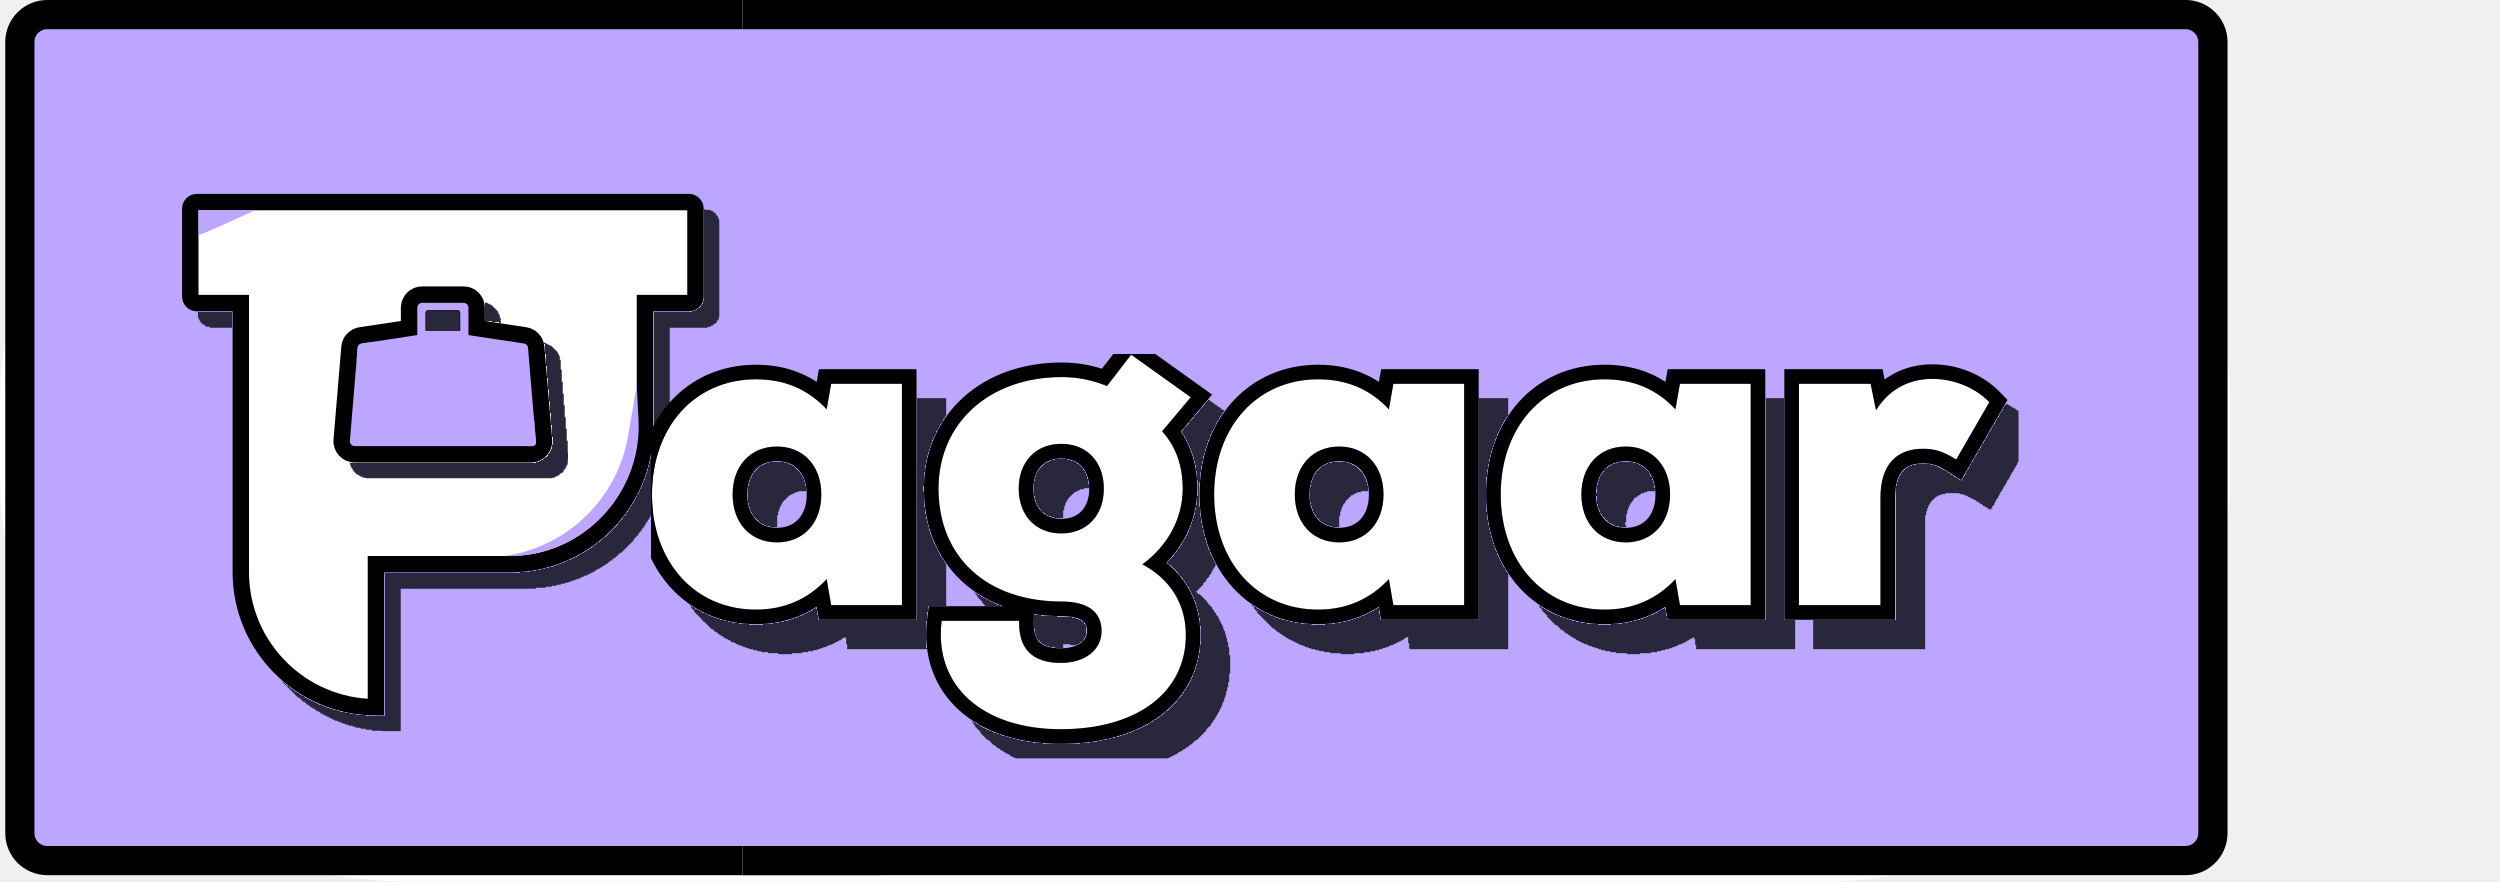
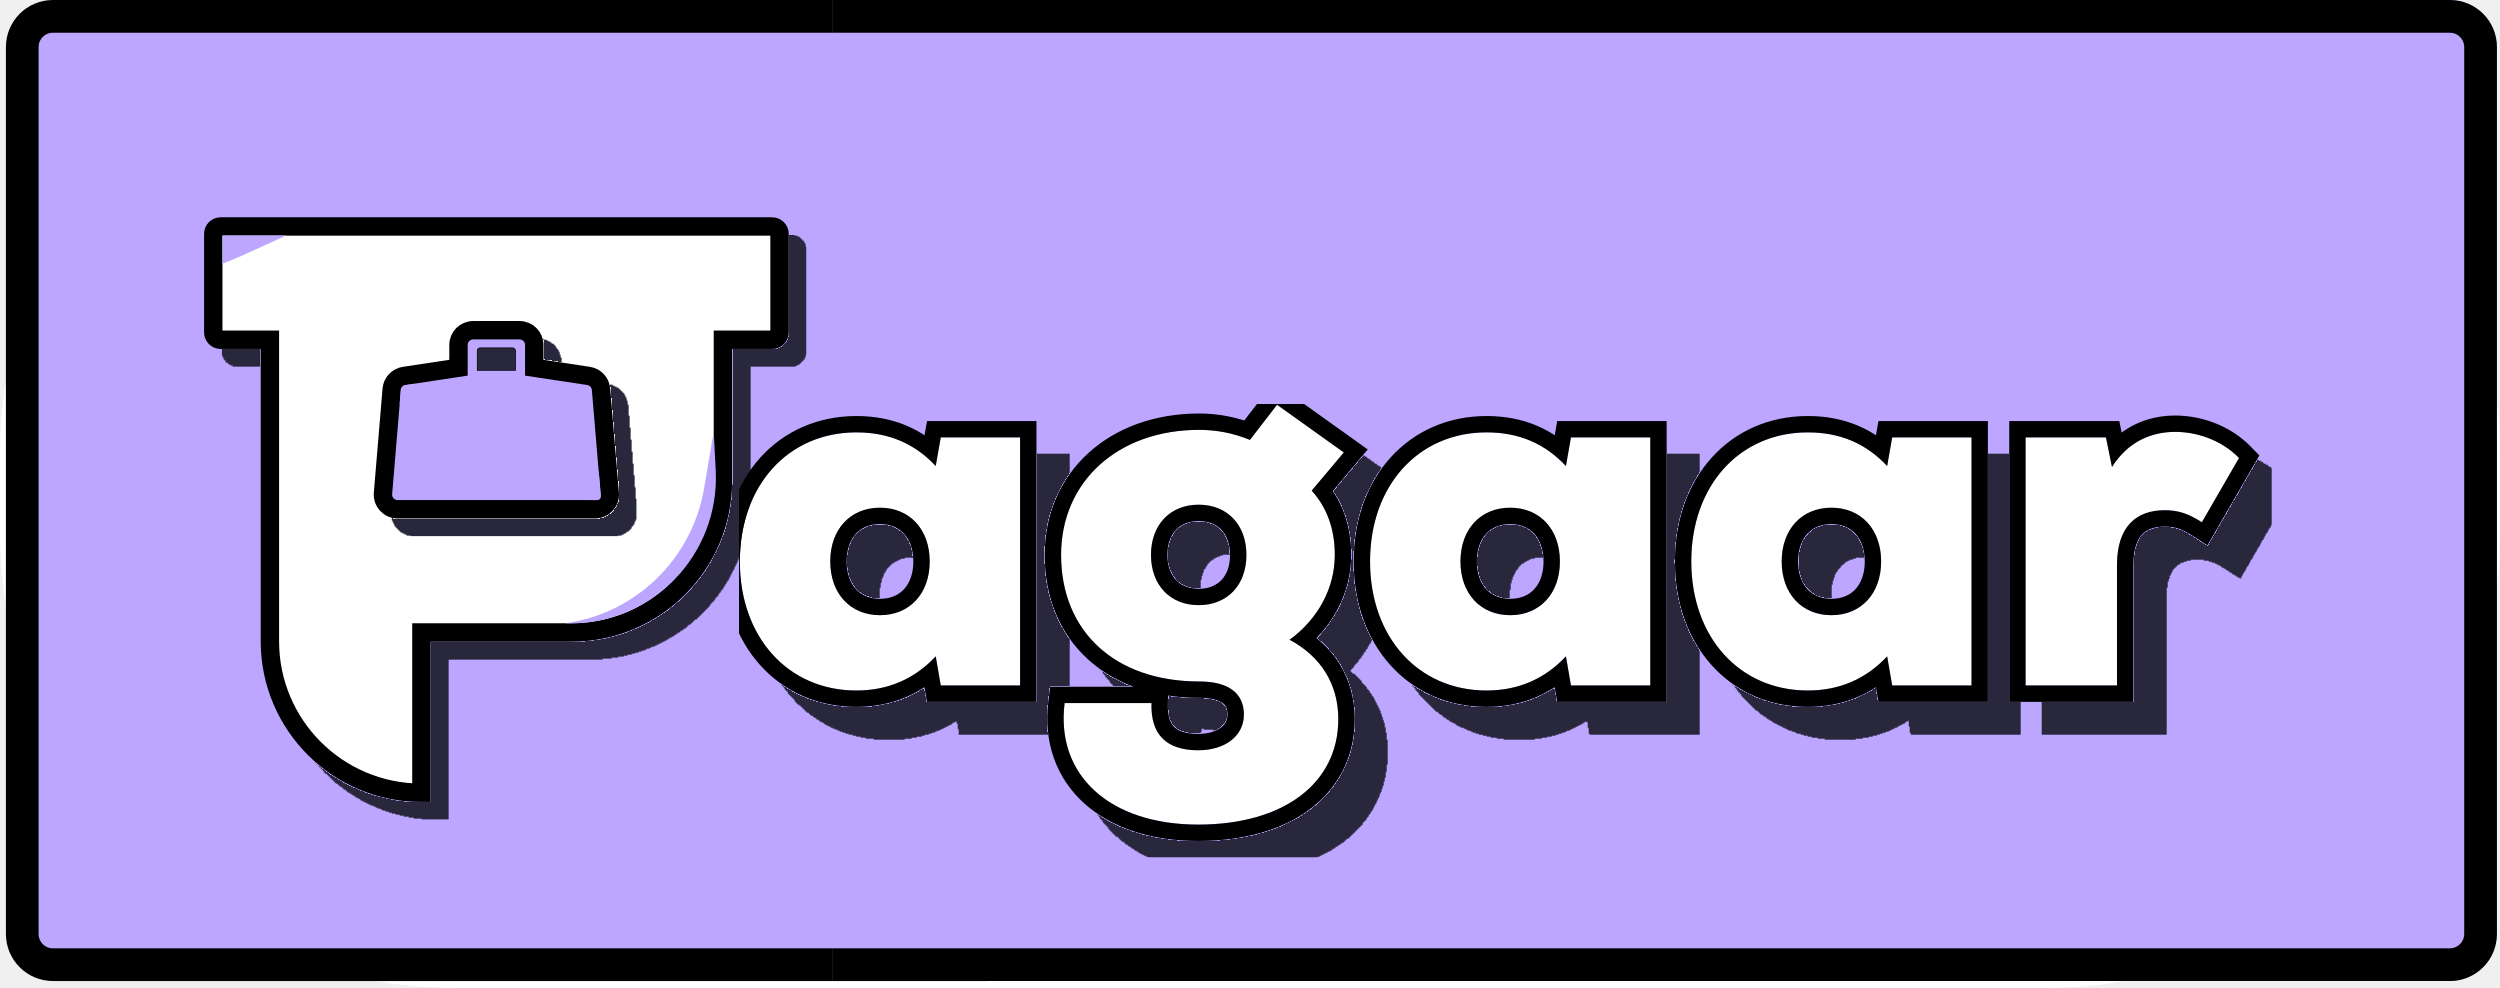
- <svg xmlns="http://www.w3.org/2000/svg" width="139" height="49" viewBox="0 0 139 49" fill="none">
+ <svg xmlns="http://www.w3.org/2000/svg" width="124" height="49" viewBox="0 0 124 49" fill="none">
  <rect width="124" height="49" rx="22.537" fill="white" />
-   <path d="M2.628 0.811H48.142V47.849H2.628C1.787 47.849 1.104 47.166 1.104 46.325V2.334C1.104 1.493 1.787 0.811 2.628 0.811Z" fill="#BDA6FF" stroke="black" stroke-width="1.622" />
-   <path d="M20.049 17.243L22.744 16.837V15.706C22.744 15.303 23.07 14.977 23.473 14.977H25.771C26.174 14.977 26.501 15.303 26.501 15.706V16.837L29.195 17.243C29.529 17.294 29.785 17.567 29.813 17.904L30.246 23.068C30.282 23.494 29.946 23.859 29.519 23.859H19.725C19.298 23.859 18.962 23.494 18.998 23.068L19.431 17.904C19.459 17.567 19.715 17.294 20.049 17.243Z" stroke="black" stroke-width="0.036" />
-   <path d="M25.572 16.855H23.675V16.38C23.675 16.119 23.888 15.906 24.15 15.906H25.098C25.36 15.906 25.572 16.119 25.572 16.38V16.855Z" stroke="black" stroke-width="0.036" />
-   <g filter="url(#filter0_d_2432_9997)">
-     <path d="M10.58 16.487V11.599C10.58 11.398 10.743 11.234 10.944 11.234H38.302C38.503 11.234 38.667 11.398 38.667 11.599V16.487C38.667 16.688 38.503 16.852 38.302 16.852H35.858V23.855C35.858 28.005 32.494 31.369 28.344 31.369H20.902V39.321C16.753 39.321 13.388 35.957 13.388 31.807V16.852H10.944C10.743 16.852 10.58 16.688 10.58 16.487Z" fill="white" />
-     <path d="M10.58 16.487V11.599C10.58 11.398 10.743 11.234 10.944 11.234H38.302C38.503 11.234 38.667 11.398 38.667 11.599V16.487C38.667 16.688 38.503 16.852 38.302 16.852H35.858V23.855C35.858 28.005 32.494 31.369 28.344 31.369H20.902V39.321C16.753 39.321 13.388 35.957 13.388 31.807V16.852H10.944C10.743 16.852 10.58 16.688 10.58 16.487Z" stroke="black" stroke-width="0.912" />
+   <path d="M1.104 2.334C1.104 1.493 1.786 0.811 2.627 0.811H48.142V47.849H2.627C1.786 47.849 1.104 47.166 1.104 46.325V2.334Z" fill="#BDA6FF" stroke="black" stroke-width="1.622" />
+   <path d="M20.047 17.243L22.741 16.837V15.706C22.741 15.303 23.068 14.977 23.471 14.977H25.769C26.172 14.977 26.499 15.303 26.499 15.706V16.837L29.193 17.243C29.527 17.294 29.783 17.567 29.811 17.904L30.244 23.068C30.28 23.494 29.944 23.859 29.517 23.859H19.723C19.296 23.859 18.96 23.494 18.996 23.068L19.429 17.904C19.457 17.567 19.713 17.294 20.047 17.243Z" stroke="black" stroke-width="0.036" />
+   <path d="M25.573 16.855H23.676V16.38C23.676 16.119 23.888 15.906 24.15 15.906H25.098C25.36 15.906 25.573 16.119 25.573 16.38V16.855Z" stroke="black" stroke-width="0.036" />
+   <g filter="url(#filter0_d_2982_10310)">
+     <path d="M10.578 16.487V11.599C10.578 11.398 10.741 11.234 10.943 11.234H38.3C38.502 11.234 38.665 11.398 38.665 11.599V16.487C38.665 16.688 38.502 16.852 38.3 16.852H35.856V23.855C35.856 28.005 32.492 31.369 28.342 31.369H20.901V39.321C16.751 39.321 13.387 35.957 13.387 31.807V16.852H10.943C10.741 16.852 10.578 16.688 10.578 16.487Z" fill="white" />
+     <path d="M10.578 16.487V11.599C10.578 11.398 10.741 11.234 10.943 11.234H38.3C38.502 11.234 38.665 11.398 38.665 11.599V16.487C38.665 16.688 38.502 16.852 38.3 16.852H35.856V23.855C35.856 28.005 32.492 31.369 28.342 31.369H20.901V39.321C16.751 39.321 13.387 35.957 13.387 31.807V16.852H10.943C10.741 16.852 10.578 16.688 10.578 16.487Z" stroke="black" stroke-width="0.912" />
  </g>
-   <g filter="url(#filter1_d_2432_9997)">
-     <path d="M20.049 18.646L22.744 18.239V17.108C22.744 16.706 23.07 16.379 23.473 16.379H25.771C26.174 16.379 26.501 16.706 26.501 17.108V18.239L29.195 18.646C29.529 18.696 29.785 18.969 29.813 19.306L30.246 24.471C30.282 24.896 29.946 25.261 29.519 25.261H19.725C19.298 25.261 18.962 24.896 18.998 24.471L19.431 19.306C19.459 18.969 19.715 18.696 20.049 18.646Z" fill="#BDA6FF" />
-     <path d="M20.049 18.646L22.744 18.239V17.108C22.744 16.706 23.07 16.379 23.473 16.379H25.771C26.174 16.379 26.501 16.706 26.501 17.108V18.239L29.195 18.646C29.529 18.696 29.785 18.969 29.813 19.306L30.246 24.471C30.282 24.896 29.946 25.261 29.519 25.261H19.725C19.298 25.261 18.962 24.896 18.998 24.471L19.431 19.306C19.459 18.969 19.715 18.696 20.049 18.646Z" stroke="black" stroke-width="0.912" />
+   <g filter="url(#filter1_d_2982_10310)">
+     <path d="M20.047 18.646L22.741 18.239V17.108C22.741 16.706 23.068 16.379 23.471 16.379H25.769C26.172 16.379 26.499 16.706 26.499 17.108V18.239L29.193 18.646C29.527 18.696 29.783 18.969 29.811 19.306L30.244 24.471C30.28 24.896 29.944 25.261 29.517 25.261H19.723C19.296 25.261 18.96 24.896 18.996 24.471L19.429 19.306C19.457 18.969 19.713 18.696 20.047 18.646Z" fill="#BDA6FF" />
+     <path d="M20.047 18.646L22.741 18.239V17.108C22.741 16.706 23.068 16.379 23.471 16.379H25.769C26.172 16.379 26.499 16.706 26.499 17.108V18.239L29.193 18.646C29.527 18.696 29.783 18.969 29.811 19.306L30.244 24.471C30.28 24.896 29.944 25.261 29.517 25.261H19.723C19.296 25.261 18.96 24.896 18.996 24.471L19.429 19.306C19.457 18.969 19.713 18.696 20.047 18.646Z" stroke="black" stroke-width="0.912" />
  </g>
-   <path d="M25.572 18.366H23.676V17.4C23.676 17.319 23.741 17.254 23.822 17.254H25.427C25.507 17.254 25.572 17.319 25.572 17.4V18.366Z" fill="#28273C" stroke="black" stroke-width="0.036" />
-   <path d="M29.33 24.804C29.473 24.613 29.564 24.387 29.593 24.15L29.695 23.309L29.805 24.606C29.814 24.713 29.73 24.804 29.624 24.804H29.33V24.804Z" fill="#BDA6FF" />
-   <path d="M19.873 19.915C19.982 19.534 20.241 19.214 20.591 19.027V19.027L20.097 19.105C19.98 19.124 19.892 19.22 19.882 19.338L19.825 20.085L19.873 19.915Z" fill="#BDA6FF" />
-   <path d="M11.036 11.676H14.21L11.966 12.697L11.036 13.08V11.676Z" fill="#BDA6FF" />
-   <path d="M28.034 30.916C31.542 30.427 34.329 27.723 34.923 24.232L35.403 21.414L35.502 23.317C35.723 27.55 32.27 31.063 28.034 30.916V30.916V30.916Z" fill="#BDA6FF" />
-   <mask id="path-12-inside-1_2432_9997" fill="white">
-     <path d="M41.27 0H121.513C122.803 0 123.848 1.045 123.848 2.334V46.324C123.848 47.614 122.803 48.659 121.513 48.659H41.27V0Z" />
+   <path d="M25.569 18.366H23.672V17.4C23.672 17.319 23.737 17.254 23.818 17.254H25.423C25.503 17.254 25.569 17.319 25.569 17.4V18.366Z" fill="#28273C" stroke="black" stroke-width="0.036" />
+   <path d="M29.328 24.804C29.471 24.613 29.562 24.387 29.591 24.15L29.693 23.309L29.804 24.606C29.813 24.713 29.729 24.804 29.622 24.804H29.328Z" fill="#BDA6FF" />
+   <path d="M19.869 19.915C19.978 19.534 20.237 19.214 20.586 19.027L20.093 19.105C19.976 19.124 19.887 19.22 19.878 19.338L19.82 20.085L19.869 19.915Z" fill="#BDA6FF" />
+   <path d="M11.035 11.676H14.209L11.965 12.697L11.035 13.08V11.676Z" fill="#BDA6FF" />
+   <path d="M28.031 30.916C31.539 30.427 34.326 27.723 34.92 24.232L35.4 21.414L35.499 23.317C35.72 27.55 32.267 31.063 28.031 30.916Z" fill="#BDA6FF" />
+   <mask id="path-12-inside-1_2982_10310" fill="white">
+     <path d="M41.27 0H121.513C122.802 0 123.847 1.045 123.847 2.334V46.324C123.847 47.614 122.802 48.659 121.513 48.659H41.27V0Z" />
  </mask>
-   <path d="M41.27 0H121.513C122.803 0 123.848 1.045 123.848 2.334V46.324C123.848 47.614 122.803 48.659 121.513 48.659H41.27V0Z" fill="#BDA6FF" />
-   <path d="M41.27 -1.622H121.513C123.698 -1.622 125.47 0.149 125.47 2.334H122.226C122.226 1.941 121.907 1.622 121.513 1.622H41.27V-1.622ZM125.47 46.324C125.47 48.509 123.698 50.281 121.513 50.281H41.27V47.037H121.513C121.907 47.037 122.226 46.718 122.226 46.324H125.47ZM41.27 48.659V0V48.659ZM121.513 -1.622C123.698 -1.622 125.47 0.149 125.47 2.334V46.324C125.47 48.509 123.698 50.281 121.513 50.281V47.037C121.907 47.037 122.226 46.718 122.226 46.324V2.334C122.226 1.941 121.907 1.622 121.513 1.622V-1.622Z" fill="black" mask="url(#path-12-inside-1_2432_9997)" />
-   <g filter="url(#filter2_d_2432_9997)">
-     <mask id="path-14-outside-2_2432_9997" maskUnits="userSpaceOnUse" x="34.552" y="17.645" width="78" height="24" fill="black">
-       <rect fill="white" x="34.552" y="17.645" width="78" height="24" />
-       <path d="M42.028 33.894C38.64 33.894 36.249 31.253 36.249 27.492C36.249 23.731 38.64 21.09 42.028 21.09C43.622 21.09 44.917 21.638 45.964 22.759L46.213 21.339H50.148V33.645H46.213L45.964 32.2C44.917 33.321 43.597 33.894 42.028 33.894ZM40.733 27.492C40.733 29.086 41.729 30.157 43.199 30.157C44.668 30.157 45.665 29.086 45.665 27.492C45.665 25.898 44.668 24.827 43.199 24.827C41.729 24.827 40.733 25.898 40.733 27.492ZM58.982 40.544C54.598 40.544 51.908 38.103 52.357 34.516H56.666C56.616 36.061 57.388 36.858 58.982 36.858C60.328 36.858 61.249 36.135 61.249 35.089C61.249 34.018 60.477 33.445 59.032 33.445C54.872 33.445 52.182 30.979 52.182 27.168C52.182 23.531 54.997 20.966 59.032 20.966C59.854 20.966 60.701 21.115 61.548 21.464L62.893 19.72L66.206 22.087L64.612 23.98C65.359 24.802 65.758 25.873 65.758 27.168C65.758 28.837 64.911 30.357 63.516 31.378C65.06 32.2 65.932 33.57 65.932 35.313C65.932 38.502 63.217 40.544 58.982 40.544ZM56.641 27.168C56.641 28.663 57.587 29.659 59.007 29.659C60.427 29.659 61.374 28.663 61.374 27.168C61.374 25.674 60.427 24.677 59.007 24.677C57.587 24.677 56.641 25.674 56.641 27.168ZM73.286 33.894C69.898 33.894 67.507 31.253 67.507 27.492C67.507 23.731 69.898 21.09 73.286 21.09C74.88 21.09 76.175 21.638 77.222 22.759L77.471 21.339H81.406V33.645H77.471L77.222 32.2C76.175 33.321 74.855 33.894 73.286 33.894ZM71.991 27.492C71.991 29.086 72.987 30.157 74.457 30.157C75.926 30.157 76.923 29.086 76.923 27.492C76.923 25.898 75.926 24.827 74.457 24.827C72.987 24.827 71.991 25.898 71.991 27.492ZM89.219 33.894C85.831 33.894 83.44 31.253 83.44 27.492C83.44 23.731 85.831 21.09 89.219 21.09C90.813 21.09 92.109 21.638 93.155 22.759L93.404 21.339H97.339V33.645H93.404L93.155 32.2C92.109 33.321 90.788 33.894 89.219 33.894ZM87.924 27.492C87.924 29.086 88.92 30.157 90.39 30.157C91.859 30.157 92.856 29.086 92.856 27.492C92.856 25.898 91.859 24.827 90.39 24.827C88.92 24.827 87.924 25.898 87.924 27.492ZM100.021 33.645V21.339H104.006L104.305 22.809C105.102 21.539 106.273 21.066 107.444 21.066C108.465 21.066 109.71 21.439 110.607 22.361L108.764 25.549C108.066 25.101 107.568 24.951 106.921 24.951C105.526 24.951 104.554 25.748 104.554 27.666V33.645H100.021Z" />
+   <path d="M41.27 0H121.513C122.802 0 123.847 1.045 123.847 2.334V46.324C123.847 47.614 122.802 48.659 121.513 48.659H41.27V0Z" fill="#BDA6FF" />
+   <path d="M41.27 -1.622H121.513C123.698 -1.622 125.469 0.149 125.469 2.334H122.225C122.225 1.941 121.906 1.622 121.513 1.622H41.27V-1.622ZM125.469 46.324C125.469 48.509 123.698 50.281 121.513 50.281H41.27V47.037H121.513C121.906 47.037 122.225 46.718 122.225 46.324H125.469ZM41.27 48.659V0V48.659ZM121.513 -1.622C123.698 -1.622 125.469 0.149 125.469 2.334V46.324C125.469 48.509 123.698 50.281 121.513 50.281V47.037C121.906 47.037 122.225 46.718 122.225 46.324V2.334C122.225 1.941 121.906 1.622 121.513 1.622V-1.622Z" fill="black" mask="url(#path-12-inside-1_2982_10310)" />
+   <g filter="url(#filter2_d_2982_10310)">
+     <mask id="path-14-outside-2_2982_10310" maskUnits="userSpaceOnUse" x="35" y="18" width="78" height="24" fill="black">
+       <rect fill="white" x="35" y="18" width="78" height="24" />
+       <path d="M42.476 34.249C39.089 34.249 36.697 31.609 36.697 27.848C36.697 24.086 39.089 21.446 42.476 21.446C44.071 21.446 45.366 21.994 46.412 23.115L46.661 21.695H50.597V34H46.661L46.412 32.555C45.366 33.676 44.046 34.249 42.476 34.249ZM41.181 27.848C41.181 29.442 42.177 30.513 43.647 30.513C45.117 30.513 46.113 29.442 46.113 27.848C46.113 26.253 45.117 25.182 43.647 25.182C42.177 25.182 41.181 26.253 41.181 27.848ZM59.431 40.9C55.047 40.9 52.356 38.459 52.805 34.872H57.114C57.064 36.416 57.837 37.213 59.431 37.213C60.776 37.213 61.697 36.491 61.697 35.445C61.697 34.374 60.925 33.801 59.48 33.801C55.321 33.801 52.63 31.335 52.63 27.524C52.63 23.887 55.445 21.321 59.48 21.321C60.303 21.321 61.149 21.471 61.996 21.82L63.341 20.076L66.654 22.442L65.06 24.335C65.807 25.157 66.206 26.228 66.206 27.524C66.206 29.192 65.359 30.712 63.964 31.733C65.508 32.555 66.38 33.925 66.38 35.669C66.38 38.857 63.665 40.9 59.431 40.9ZM57.089 27.524C57.089 29.018 58.036 30.015 59.456 30.015C60.875 30.015 61.822 29.018 61.822 27.524C61.822 26.029 60.875 25.033 59.456 25.033C58.036 25.033 57.089 26.029 57.089 27.524ZM73.734 34.249C70.347 34.249 67.955 31.609 67.955 27.848C67.955 24.086 70.347 21.446 73.734 21.446C75.329 21.446 76.624 21.994 77.67 23.115L77.919 21.695H81.855V34H77.919L77.67 32.555C76.624 33.676 75.304 34.249 73.734 34.249ZM72.439 27.848C72.439 29.442 73.435 30.513 74.905 30.513C76.375 30.513 77.371 29.442 77.371 27.848C77.371 26.253 76.375 25.182 74.905 25.182C73.435 25.182 72.439 26.253 72.439 27.848ZM89.667 34.249C86.28 34.249 83.888 31.609 83.888 27.848C83.888 24.086 86.28 21.446 89.667 21.446C91.262 21.446 92.557 21.994 93.603 23.115L93.852 21.695H97.788V34H93.852L93.603 32.555C92.557 33.676 91.237 34.249 89.667 34.249ZM88.372 27.848C88.372 29.442 89.368 30.513 90.838 30.513C92.308 30.513 93.304 29.442 93.304 27.848C93.304 26.253 92.308 25.182 90.838 25.182C89.368 25.182 88.372 26.253 88.372 27.848ZM100.469 34V21.695H104.455L104.754 23.165C105.551 21.894 106.721 21.421 107.892 21.421C108.913 21.421 110.159 21.795 111.056 22.716L109.212 25.905C108.515 25.456 108.017 25.307 107.369 25.307C105.974 25.307 105.003 26.104 105.003 28.022V34H100.469Z" />
    </mask>
-     <path d="M42.028 33.894C38.64 33.894 36.249 31.253 36.249 27.492C36.249 23.731 38.64 21.09 42.028 21.09C43.622 21.09 44.917 21.638 45.964 22.759L46.213 21.339H50.148V33.645H46.213L45.964 32.2C44.917 33.321 43.597 33.894 42.028 33.894ZM40.733 27.492C40.733 29.086 41.729 30.157 43.199 30.157C44.668 30.157 45.665 29.086 45.665 27.492C45.665 25.898 44.668 24.827 43.199 24.827C41.729 24.827 40.733 25.898 40.733 27.492ZM58.982 40.544C54.598 40.544 51.908 38.103 52.357 34.516H56.666C56.616 36.061 57.388 36.858 58.982 36.858C60.328 36.858 61.249 36.135 61.249 35.089C61.249 34.018 60.477 33.445 59.032 33.445C54.872 33.445 52.182 30.979 52.182 27.168C52.182 23.531 54.997 20.966 59.032 20.966C59.854 20.966 60.701 21.115 61.548 21.464L62.893 19.72L66.206 22.087L64.612 23.98C65.359 24.802 65.758 25.873 65.758 27.168C65.758 28.837 64.911 30.357 63.516 31.378C65.06 32.2 65.932 33.57 65.932 35.313C65.932 38.502 63.217 40.544 58.982 40.544ZM56.641 27.168C56.641 28.663 57.587 29.659 59.007 29.659C60.427 29.659 61.374 28.663 61.374 27.168C61.374 25.674 60.427 24.677 59.007 24.677C57.587 24.677 56.641 25.674 56.641 27.168ZM73.286 33.894C69.898 33.894 67.507 31.253 67.507 27.492C67.507 23.731 69.898 21.09 73.286 21.09C74.88 21.09 76.175 21.638 77.222 22.759L77.471 21.339H81.406V33.645H77.471L77.222 32.2C76.175 33.321 74.855 33.894 73.286 33.894ZM71.991 27.492C71.991 29.086 72.987 30.157 74.457 30.157C75.926 30.157 76.923 29.086 76.923 27.492C76.923 25.898 75.926 24.827 74.457 24.827C72.987 24.827 71.991 25.898 71.991 27.492ZM89.219 33.894C85.831 33.894 83.44 31.253 83.44 27.492C83.44 23.731 85.831 21.09 89.219 21.09C90.813 21.09 92.109 21.638 93.155 22.759L93.404 21.339H97.339V33.645H93.404L93.155 32.2C92.109 33.321 90.788 33.894 89.219 33.894ZM87.924 27.492C87.924 29.086 88.92 30.157 90.39 30.157C91.859 30.157 92.856 29.086 92.856 27.492C92.856 25.898 91.859 24.827 90.39 24.827C88.92 24.827 87.924 25.898 87.924 27.492ZM100.021 33.645V21.339H104.006L104.305 22.809C105.102 21.539 106.273 21.066 107.444 21.066C108.465 21.066 109.71 21.439 110.607 22.361L108.764 25.549C108.066 25.101 107.568 24.951 106.921 24.951C105.526 24.951 104.554 25.748 104.554 27.666V33.645H100.021Z" fill="white" />
-     <path d="M45.964 22.759L45.371 23.313L46.481 24.502L46.763 22.899L45.964 22.759ZM46.213 21.339V20.529H45.532L45.414 21.199L46.213 21.339ZM50.148 21.339H50.959V20.529H50.148V21.339ZM50.148 33.645V34.456H50.959V33.645H50.148ZM46.213 33.645L45.414 33.782L45.53 34.456H46.213V33.645ZM45.964 32.2L46.763 32.062L46.485 30.452L45.371 31.646L45.964 32.2ZM42.028 33.083C40.557 33.083 39.333 32.515 38.47 31.56C37.602 30.599 37.06 29.201 37.06 27.492H35.438C35.438 29.544 36.092 31.347 37.267 32.647C38.446 33.953 40.112 34.705 42.028 34.705V33.083ZM37.06 27.492C37.06 25.783 37.602 24.385 38.47 23.424C39.333 22.469 40.557 21.901 42.028 21.901V20.279C40.112 20.279 38.446 21.032 37.267 22.337C36.092 23.637 35.438 25.44 35.438 27.492H37.06ZM42.028 21.901C43.408 21.901 44.485 22.364 45.371 23.313L46.557 22.206C45.35 20.913 43.836 20.279 42.028 20.279V21.901ZM46.763 22.899L47.012 21.48L45.414 21.199L45.165 22.619L46.763 22.899ZM46.213 22.15H50.148V20.529H46.213V22.15ZM49.337 21.339V33.645H50.959V21.339H49.337ZM50.148 32.834H46.213V34.456H50.148V32.834ZM47.012 33.507L46.763 32.062L45.164 32.338L45.414 33.782L47.012 33.507ZM45.371 31.646C44.48 32.601 43.376 33.083 42.028 33.083V34.705C43.819 34.705 45.355 34.041 46.557 32.753L45.371 31.646ZM39.922 27.492C39.922 28.458 40.226 29.333 40.82 29.974C41.419 30.62 42.258 30.968 43.199 30.968V29.346C42.67 29.346 42.276 29.159 42.01 28.871C41.738 28.578 41.544 28.12 41.544 27.492H39.922ZM43.199 30.968C44.14 30.968 44.979 30.62 45.578 29.974C46.172 29.333 46.476 28.458 46.476 27.492H44.854C44.854 28.12 44.66 28.578 44.388 28.871C44.121 29.159 43.727 29.346 43.199 29.346V30.968ZM46.476 27.492C46.476 26.526 46.172 25.651 45.578 25.01C44.979 24.364 44.14 24.016 43.199 24.016V25.638C43.727 25.638 44.121 25.825 44.388 26.113C44.66 26.406 44.854 26.864 44.854 27.492H46.476ZM43.199 24.016C42.258 24.016 41.419 24.364 40.82 25.01C40.226 25.651 39.922 26.526 39.922 27.492H41.544C41.544 26.864 41.738 26.406 42.01 26.113C42.276 25.825 42.67 25.638 43.199 25.638V24.016ZM52.357 34.516V33.705H51.641L51.552 34.416L52.357 34.516ZM56.666 34.516L57.476 34.542L57.503 33.705H56.666V34.516ZM61.548 21.464L61.239 22.214L61.812 22.45L62.19 21.959L61.548 21.464ZM62.893 19.72L63.364 19.06L62.728 18.606L62.251 19.225L62.893 19.72ZM66.206 22.087L66.826 22.609L67.392 21.937L66.677 21.427L66.206 22.087ZM64.612 23.98L63.992 23.457L63.534 24L64.012 24.525L64.612 23.98ZM63.516 31.378L63.037 30.723L61.994 31.487L63.135 32.094L63.516 31.378ZM58.982 39.733C56.931 39.733 55.378 39.162 54.403 38.275C53.448 37.407 52.967 36.169 53.161 34.617L51.552 34.416C51.297 36.451 51.938 38.226 53.312 39.475C54.665 40.706 56.65 41.355 58.982 41.355V39.733ZM52.357 35.327H56.666V33.705H52.357V35.327ZM55.855 34.49C55.826 35.392 56.033 36.229 56.63 36.835C57.224 37.439 58.062 37.669 58.982 37.669V36.047C58.308 36.047 57.964 35.878 57.786 35.697C57.61 35.519 57.456 35.185 57.476 34.542L55.855 34.49ZM58.982 37.669C59.793 37.669 60.548 37.451 61.119 37.005C61.705 36.547 62.06 35.874 62.06 35.089H60.438C60.438 35.351 60.332 35.562 60.121 35.727C59.895 35.903 59.517 36.047 58.982 36.047V37.669ZM62.06 35.089C62.06 34.336 61.775 33.666 61.166 33.214C60.596 32.792 59.842 32.634 59.032 32.634V34.256C59.667 34.256 60.022 34.385 60.199 34.517C60.337 34.619 60.438 34.772 60.438 35.089H62.06ZM59.032 32.634C57.111 32.634 55.608 32.066 54.595 31.138C53.589 30.216 52.993 28.873 52.993 27.168H51.371C51.371 29.274 52.12 31.07 53.499 32.334C54.871 33.591 56.794 34.256 59.032 34.256V32.634ZM52.993 27.168C52.993 25.57 53.606 24.241 54.639 23.304C55.677 22.362 57.186 21.777 59.032 21.777V20.155C56.843 20.155 54.927 20.852 53.549 22.103C52.166 23.358 51.371 25.129 51.371 27.168H52.993ZM59.032 21.777C59.754 21.777 60.495 21.908 61.239 22.214L61.857 20.714C60.907 20.323 59.955 20.155 59.032 20.155V21.777ZM62.19 21.959L63.535 20.216L62.251 19.225L60.906 20.969L62.19 21.959ZM62.422 20.38L65.735 22.747L66.677 21.427L63.364 19.06L62.422 20.38ZM65.586 21.564L63.992 23.457L65.232 24.502L66.826 22.609L65.586 21.564ZM64.012 24.525C64.607 25.18 64.947 26.05 64.947 27.168H66.569C66.569 25.696 66.111 24.423 65.212 23.434L64.012 24.525ZM64.947 27.168C64.947 28.549 64.248 29.837 63.037 30.723L63.995 32.032C65.573 30.877 66.569 29.125 66.569 27.168H64.947ZM63.135 32.094C64.43 32.783 65.121 33.887 65.121 35.313H66.743C66.743 33.253 65.69 31.616 63.897 30.662L63.135 32.094ZM65.121 35.313C65.121 36.651 64.564 37.719 63.557 38.477C62.529 39.251 60.98 39.733 58.982 39.733V41.355C61.22 41.355 63.145 40.817 64.533 39.773C65.943 38.711 66.743 37.165 66.743 35.313H65.121ZM55.83 27.168C55.83 28.088 56.124 28.922 56.704 29.533C57.287 30.147 58.1 30.47 59.007 30.47V28.848C58.495 28.848 58.124 28.673 57.88 28.416C57.632 28.154 57.452 27.743 57.452 27.168H55.83ZM59.007 30.47C59.914 30.47 60.727 30.147 61.311 29.533C61.891 28.922 62.185 28.088 62.185 27.168H60.563C60.563 27.743 60.383 28.154 60.135 28.416C59.89 28.673 59.52 28.848 59.007 28.848V30.47ZM62.185 27.168C62.185 26.249 61.891 25.414 61.311 24.804C60.727 24.189 59.914 23.866 59.007 23.866V25.488C59.52 25.488 59.89 25.663 60.135 25.921C60.383 26.182 60.563 26.593 60.563 27.168H62.185ZM59.007 23.866C58.1 23.866 57.287 24.189 56.704 24.804C56.124 25.414 55.83 26.249 55.83 27.168H57.452C57.452 26.593 57.632 26.182 57.88 25.921C58.124 25.663 58.495 25.488 59.007 25.488V23.866ZM77.222 22.759L76.629 23.313L77.739 24.502L78.02 22.899L77.222 22.759ZM77.471 21.339V20.529H76.79L76.672 21.199L77.471 21.339ZM81.406 21.339H82.217V20.529H81.406V21.339ZM81.406 33.645V34.456H82.217V33.645H81.406ZM77.471 33.645L76.671 33.782L76.788 34.456H77.471V33.645ZM77.222 32.2L78.021 32.062L77.743 30.452L76.629 31.646L77.222 32.2ZM73.286 33.083C71.815 33.083 70.591 32.515 69.728 31.56C68.86 30.599 68.318 29.201 68.318 27.492H66.696C66.696 29.544 67.35 31.347 68.525 32.647C69.704 33.953 71.37 34.705 73.286 34.705V33.083ZM68.318 27.492C68.318 25.783 68.86 24.385 69.728 23.424C70.591 22.469 71.815 21.901 73.286 21.901V20.279C71.37 20.279 69.704 21.032 68.525 22.337C67.35 23.637 66.696 25.44 66.696 27.492H68.318ZM73.286 21.901C74.666 21.901 75.743 22.364 76.629 23.313L77.814 22.206C76.608 20.913 75.094 20.279 73.286 20.279V21.901ZM78.02 22.899L78.269 21.48L76.672 21.199L76.423 22.619L78.02 22.899ZM77.471 22.15H81.406V20.529H77.471V22.15ZM80.595 21.339V33.645H82.217V21.339H80.595ZM81.406 32.834H77.471V34.456H81.406V32.834ZM78.27 33.507L78.021 32.062L76.422 32.338L76.671 33.782L78.27 33.507ZM76.629 31.646C75.738 32.601 74.634 33.083 73.286 33.083V34.705C75.077 34.705 76.613 34.041 77.814 32.753L76.629 31.646ZM71.18 27.492C71.18 28.458 71.484 29.333 72.078 29.974C72.677 30.62 73.516 30.968 74.457 30.968V29.346C73.928 29.346 73.534 29.159 73.267 28.871C72.996 28.578 72.802 28.12 72.802 27.492H71.18ZM74.457 30.968C75.398 30.968 76.237 30.62 76.836 29.974C77.43 29.333 77.734 28.458 77.734 27.492H76.112C76.112 28.12 75.918 28.578 75.646 28.871C75.379 29.159 74.985 29.346 74.457 29.346V30.968ZM77.734 27.492C77.734 26.526 77.43 25.651 76.836 25.01C76.237 24.364 75.398 24.016 74.457 24.016V25.638C74.985 25.638 75.379 25.825 75.646 26.113C75.918 26.406 76.112 26.864 76.112 27.492H77.734ZM74.457 24.016C73.516 24.016 72.677 24.364 72.078 25.01C71.484 25.651 71.18 26.526 71.18 27.492H72.802C72.802 26.864 72.996 26.406 73.267 26.113C73.534 25.825 73.928 25.638 74.457 25.638V24.016ZM93.155 22.759L92.562 23.313L93.672 24.502L93.954 22.899L93.155 22.759ZM93.404 21.339V20.529H92.723L92.605 21.199L93.404 21.339ZM97.339 21.339H98.15V20.529H97.339V21.339ZM97.339 33.645V34.456H98.15V33.645H97.339ZM93.404 33.645L92.605 33.782L92.721 34.456H93.404V33.645ZM93.155 32.2L93.954 32.062L93.676 30.452L92.562 31.646L93.155 32.2ZM89.219 33.083C87.748 33.083 86.524 32.515 85.661 31.56C84.793 30.599 84.251 29.201 84.251 27.492H82.629C82.629 29.544 83.283 31.347 84.457 32.647C85.637 33.953 87.303 34.705 89.219 34.705V33.083ZM84.251 27.492C84.251 25.783 84.793 24.385 85.661 23.424C86.524 22.469 87.748 21.901 89.219 21.901V20.279C87.303 20.279 85.637 21.032 84.457 22.337C83.283 23.637 82.629 25.44 82.629 27.492H84.251ZM89.219 21.901C90.599 21.901 91.676 22.364 92.562 23.313L93.748 22.206C92.541 20.913 91.027 20.279 89.219 20.279V21.901ZM93.954 22.899L94.203 21.48L92.605 21.199L92.356 22.619L93.954 22.899ZM93.404 22.15H97.339V20.529H93.404V22.15ZM96.528 21.339V33.645H98.15V21.339H96.528ZM97.339 32.834H93.404V34.456H97.339V32.834ZM94.203 33.507L93.954 32.062L92.356 32.338L92.605 33.782L94.203 33.507ZM92.562 31.646C91.671 32.601 90.567 33.083 89.219 33.083V34.705C91.01 34.705 92.546 34.041 93.748 32.753L92.562 31.646ZM87.113 27.492C87.113 28.458 87.417 29.333 88.011 29.974C88.61 30.62 89.448 30.968 90.39 30.968V29.346C89.861 29.346 89.467 29.159 89.201 28.871C88.929 28.578 88.735 28.12 88.735 27.492H87.113ZM90.39 30.968C91.331 30.968 92.17 30.62 92.769 29.974C93.363 29.333 93.667 28.458 93.667 27.492H92.045C92.045 28.12 91.85 28.578 91.579 28.871C91.312 29.159 90.918 29.346 90.39 29.346V30.968ZM93.667 27.492C93.667 26.526 93.363 25.651 92.769 25.01C92.17 24.364 91.331 24.016 90.39 24.016V25.638C90.918 25.638 91.312 25.825 91.579 26.113C91.85 26.406 92.045 26.864 92.045 27.492H93.667ZM90.39 24.016C89.448 24.016 88.61 24.364 88.011 25.01C87.417 25.651 87.113 26.526 87.113 27.492H88.735C88.735 26.864 88.929 26.406 89.201 26.113C89.467 25.825 89.861 25.638 90.39 25.638V24.016ZM100.021 33.645H99.21V34.456H100.021V33.645ZM100.021 21.339V20.529H99.21V21.339H100.021ZM104.006 21.339L104.801 21.178L104.669 20.529H104.006V21.339ZM104.305 22.809L103.51 22.971L103.915 24.957L104.992 23.24L104.305 22.809ZM110.607 22.361L111.309 22.767L111.617 22.235L111.188 21.795L110.607 22.361ZM108.764 25.549L108.325 26.231L109.041 26.691L109.466 25.955L108.764 25.549ZM104.554 33.645V34.456H105.365V33.645H104.554ZM100.832 33.645V21.339H99.21V33.645H100.832ZM100.021 22.15H104.006V20.529H100.021V22.15ZM103.212 21.501L103.51 22.971L105.1 22.647L104.801 21.178L103.212 21.501ZM104.992 23.24C105.622 22.237 106.514 21.876 107.444 21.876V20.255C106.032 20.255 104.583 20.841 103.618 22.378L104.992 23.24ZM107.444 21.876C108.292 21.876 109.311 22.192 110.026 22.926L111.188 21.795C110.11 20.686 108.638 20.255 107.444 20.255V21.876ZM109.905 21.955L108.062 25.143L109.466 25.955L111.309 22.767L109.905 21.955ZM109.202 24.867C108.397 24.349 107.749 24.14 106.921 24.14V25.762C107.388 25.762 107.736 25.852 108.325 26.231L109.202 24.867ZM106.921 24.14C106.071 24.14 105.239 24.386 104.627 25.031C104.019 25.67 103.743 26.579 103.743 27.666H105.365C105.365 26.836 105.575 26.387 105.802 26.148C106.024 25.915 106.375 25.762 106.921 25.762V24.14ZM103.743 27.666V33.645H105.365V27.666H103.743ZM104.554 32.834H100.021V34.456H104.554V32.834Z" fill="black" mask="url(#path-14-outside-2_2432_9997)" />
+     <path d="M42.476 34.249C39.089 34.249 36.697 31.609 36.697 27.848C36.697 24.086 39.089 21.446 42.476 21.446C44.071 21.446 45.366 21.994 46.412 23.115L46.661 21.695H50.597V34H46.661L46.412 32.555C45.366 33.676 44.046 34.249 42.476 34.249ZM41.181 27.848C41.181 29.442 42.177 30.513 43.647 30.513C45.117 30.513 46.113 29.442 46.113 27.848C46.113 26.253 45.117 25.182 43.647 25.182C42.177 25.182 41.181 26.253 41.181 27.848ZM59.431 40.9C55.047 40.9 52.356 38.459 52.805 34.872H57.114C57.064 36.416 57.837 37.213 59.431 37.213C60.776 37.213 61.697 36.491 61.697 35.445C61.697 34.374 60.925 33.801 59.48 33.801C55.321 33.801 52.63 31.335 52.63 27.524C52.63 23.887 55.445 21.321 59.48 21.321C60.303 21.321 61.149 21.471 61.996 21.82L63.341 20.076L66.654 22.442L65.06 24.335C65.807 25.157 66.206 26.228 66.206 27.524C66.206 29.192 65.359 30.712 63.964 31.733C65.508 32.555 66.38 33.925 66.38 35.669C66.38 38.857 63.665 40.9 59.431 40.9ZM57.089 27.524C57.089 29.018 58.036 30.015 59.456 30.015C60.875 30.015 61.822 29.018 61.822 27.524C61.822 26.029 60.875 25.033 59.456 25.033C58.036 25.033 57.089 26.029 57.089 27.524ZM73.734 34.249C70.347 34.249 67.955 31.609 67.955 27.848C67.955 24.086 70.347 21.446 73.734 21.446C75.329 21.446 76.624 21.994 77.67 23.115L77.919 21.695H81.855V34H77.919L77.67 32.555C76.624 33.676 75.304 34.249 73.734 34.249ZM72.439 27.848C72.439 29.442 73.435 30.513 74.905 30.513C76.375 30.513 77.371 29.442 77.371 27.848C77.371 26.253 76.375 25.182 74.905 25.182C73.435 25.182 72.439 26.253 72.439 27.848ZM89.667 34.249C86.28 34.249 83.888 31.609 83.888 27.848C83.888 24.086 86.28 21.446 89.667 21.446C91.262 21.446 92.557 21.994 93.603 23.115L93.852 21.695H97.788V34H93.852L93.603 32.555C92.557 33.676 91.237 34.249 89.667 34.249ZM88.372 27.848C88.372 29.442 89.368 30.513 90.838 30.513C92.308 30.513 93.304 29.442 93.304 27.848C93.304 26.253 92.308 25.182 90.838 25.182C89.368 25.182 88.372 26.253 88.372 27.848ZM100.469 34V21.695H104.455L104.754 23.165C105.551 21.894 106.721 21.421 107.892 21.421C108.913 21.421 110.159 21.795 111.056 22.716L109.212 25.905C108.515 25.456 108.017 25.307 107.369 25.307C105.974 25.307 105.003 26.104 105.003 28.022V34H100.469Z" fill="white" />
+     <path d="M46.412 23.115L45.819 23.668L46.93 24.858L47.211 23.255L46.412 23.115ZM46.661 21.695V20.884H45.98L45.862 21.555L46.661 21.695ZM50.597 21.695H51.408V20.884H50.597V21.695ZM50.597 34V34.811H51.408V34H50.597ZM46.661 34L45.862 34.138L45.978 34.811H46.661V34ZM46.412 32.555L47.211 32.417L46.934 30.808L45.819 32.002L46.412 32.555ZM42.476 33.438C41.005 33.438 39.781 32.87 38.918 31.915C38.05 30.954 37.508 29.557 37.508 27.848H35.886C35.886 29.9 36.54 31.703 37.715 33.002C38.894 34.308 40.56 35.06 42.476 35.06V33.438ZM37.508 27.848C37.508 26.138 38.05 24.741 38.918 23.78C39.781 22.825 41.005 22.257 42.476 22.257V20.635C40.56 20.635 38.894 21.387 37.715 22.692C36.54 23.992 35.886 25.795 35.886 27.848H37.508ZM42.476 22.257C43.857 22.257 44.934 22.719 45.819 23.668L47.005 22.561C45.798 21.268 44.285 20.635 42.476 20.635V22.257ZM47.211 23.255L47.46 21.835L45.862 21.555L45.613 22.975L47.211 23.255ZM46.661 22.506H50.597V20.884H46.661V22.506ZM49.786 21.695V34H51.408V21.695H49.786ZM50.597 33.189H46.661V34.811H50.597V33.189ZM47.46 33.862L47.211 32.417L45.613 32.693L45.862 34.138L47.46 33.862ZM45.819 32.002C44.928 32.956 43.824 33.438 42.476 33.438V35.06C44.267 35.06 45.803 34.396 47.005 33.109L45.819 32.002ZM40.37 27.848C40.37 28.814 40.674 29.688 41.268 30.329C41.867 30.976 42.706 31.324 43.647 31.324V29.702C43.119 29.702 42.724 29.514 42.458 29.227C42.186 28.934 41.992 28.476 41.992 27.848H40.37ZM43.647 31.324C44.588 31.324 45.427 30.976 46.026 30.329C46.62 29.688 46.924 28.814 46.924 27.848H45.302C45.302 28.476 45.108 28.934 44.836 29.227C44.57 29.514 44.175 29.702 43.647 29.702V31.324ZM46.924 27.848C46.924 26.881 46.62 26.007 46.026 25.366C45.427 24.719 44.588 24.371 43.647 24.371V25.993C44.175 25.993 44.57 26.18 44.836 26.468C45.108 26.761 45.302 27.219 45.302 27.848H46.924ZM43.647 24.371C42.706 24.371 41.867 24.719 41.268 25.366C40.674 26.007 40.37 26.881 40.37 27.848H41.992C41.992 27.219 42.186 26.761 42.458 26.468C42.724 26.18 43.119 25.993 43.647 25.993V24.371ZM52.805 34.872V34.061H52.089L52 34.771L52.805 34.872ZM57.114 34.872L57.925 34.898L57.952 34.061H57.114V34.872ZM61.996 21.82L61.688 22.569L62.26 22.805L62.638 22.315L61.996 21.82ZM63.341 20.076L63.813 19.416L63.177 18.962L62.699 19.581L63.341 20.076ZM66.654 22.442L67.275 22.965L67.84 22.293L67.126 21.782L66.654 22.442ZM65.06 24.335L64.44 23.813L63.983 24.356L64.46 24.881L65.06 24.335ZM63.964 31.733L63.485 31.079L62.443 31.842L63.583 32.449L63.964 31.733ZM59.431 40.089C57.379 40.089 55.827 39.518 54.851 38.631C53.897 37.763 53.416 36.524 53.61 34.972L52 34.771C51.746 36.806 52.386 38.582 53.76 39.831C55.114 41.062 57.098 41.711 59.431 41.711V40.089ZM52.805 35.683H57.114V34.061H52.805V35.683ZM56.304 34.846C56.275 35.747 56.481 36.584 57.078 37.191C57.672 37.794 58.511 38.024 59.431 38.024V36.402C58.756 36.402 58.412 36.234 58.234 36.053C58.058 35.874 57.904 35.541 57.925 34.898L56.304 34.846ZM59.431 38.024C60.242 38.024 60.996 37.807 61.568 37.36C62.154 36.903 62.508 36.229 62.508 35.445H60.886C60.886 35.706 60.78 35.917 60.569 36.082C60.343 36.258 59.965 36.402 59.431 36.402V38.024ZM62.508 35.445C62.508 34.691 62.223 34.022 61.614 33.57C61.044 33.147 60.29 32.99 59.48 32.99V34.612C60.115 34.612 60.47 34.741 60.648 34.873C60.785 34.975 60.886 35.127 60.886 35.445H62.508ZM59.48 32.99C57.559 32.99 56.057 32.422 55.044 31.494C54.038 30.572 53.441 29.229 53.441 27.524H51.819C51.819 29.629 52.569 31.425 53.948 32.689C55.32 33.947 57.242 34.612 59.48 34.612V32.99ZM53.441 27.524C53.441 25.926 54.054 24.596 55.087 23.659C56.125 22.718 57.635 22.132 59.48 22.132V20.51C57.291 20.51 55.375 21.208 53.997 22.458C52.614 23.713 51.819 25.485 51.819 27.524H53.441ZM59.48 22.132C60.202 22.132 60.944 22.263 61.688 22.569L62.305 21.07C61.355 20.678 60.403 20.51 59.48 20.51V22.132ZM62.638 22.315L63.983 20.571L62.699 19.581L61.354 21.324L62.638 22.315ZM62.87 20.736L66.183 23.102L67.126 21.782L63.813 19.416L62.87 20.736ZM66.034 21.92L64.44 23.813L65.68 24.858L67.275 22.965L66.034 21.92ZM64.46 24.881C65.056 25.536 65.395 26.405 65.395 27.524H67.017C67.017 26.052 66.559 24.779 65.66 23.79L64.46 24.881ZM65.395 27.524C65.395 28.904 64.696 30.192 63.485 31.079L64.443 32.388C66.022 31.232 67.017 29.481 67.017 27.524H65.395ZM63.583 32.449C64.879 33.139 65.569 34.242 65.569 35.669H67.191C67.191 33.608 66.138 31.972 64.345 31.017L63.583 32.449ZM65.569 35.669C65.569 37.006 65.012 38.075 64.006 38.832C62.977 39.606 61.428 40.089 59.431 40.089V41.711C61.668 41.711 63.593 41.172 64.981 40.128C66.391 39.067 67.191 37.52 67.191 35.669H65.569ZM56.278 27.524C56.278 28.443 56.572 29.277 57.152 29.888C57.736 30.503 58.548 30.826 59.456 30.826V29.204C58.943 29.204 58.572 29.028 58.328 28.771C58.08 28.51 57.9 28.099 57.9 27.524H56.278ZM59.456 30.826C60.363 30.826 61.175 30.503 61.759 29.888C62.339 29.277 62.633 28.443 62.633 27.524H61.011C61.011 28.099 60.831 28.51 60.583 28.771C60.339 29.028 59.968 29.204 59.456 29.204V30.826ZM62.633 27.524C62.633 26.604 62.339 25.77 61.759 25.159C61.175 24.545 60.363 24.222 59.456 24.222V25.844C59.968 25.844 60.339 26.019 60.583 26.276C60.831 26.538 61.011 26.949 61.011 27.524H62.633ZM59.456 24.222C58.548 24.222 57.736 24.545 57.152 25.159C56.572 25.77 56.278 26.604 56.278 27.524H57.9C57.9 26.949 58.08 26.538 58.328 26.276C58.572 26.019 58.943 25.844 59.456 25.844V24.222ZM77.67 23.115L77.077 23.668L78.188 24.858L78.469 23.255L77.67 23.115ZM77.919 21.695V20.884H77.238L77.12 21.555L77.919 21.695ZM81.855 21.695H82.666V20.884H81.855V21.695ZM81.855 34V34.811H82.666V34H81.855ZM77.919 34L77.12 34.138L77.236 34.811H77.919V34ZM77.67 32.555L78.469 32.417L78.192 30.808L77.077 32.002L77.67 32.555ZM73.734 33.438C72.263 33.438 71.039 32.87 70.176 31.915C69.308 30.954 68.766 29.557 68.766 27.848H67.144C67.144 29.9 67.798 31.703 68.973 33.002C70.152 34.308 71.818 35.06 73.734 35.06V33.438ZM68.766 27.848C68.766 26.138 69.308 24.741 70.176 23.78C71.039 22.825 72.263 22.257 73.734 22.257V20.635C71.818 20.635 70.152 21.387 68.973 22.692C67.798 23.992 67.144 25.795 67.144 27.848H68.766ZM73.734 22.257C75.115 22.257 76.192 22.719 77.077 23.668L78.263 22.561C77.056 21.268 75.543 20.635 73.734 20.635V22.257ZM78.469 23.255L78.718 21.835L77.12 21.555L76.871 22.975L78.469 23.255ZM77.919 22.506H81.855V20.884H77.919V22.506ZM81.044 21.695V34H82.666V21.695H81.044ZM81.855 33.189H77.919V34.811H81.855V33.189ZM78.718 33.862L78.469 32.417L76.871 32.693L77.12 34.138L78.718 33.862ZM77.077 32.002C76.186 32.956 75.082 33.438 73.734 33.438V35.06C75.525 35.06 77.061 34.396 78.263 33.109L77.077 32.002ZM71.628 27.848C71.628 28.814 71.932 29.688 72.526 30.329C73.125 30.976 73.964 31.324 74.905 31.324V29.702C74.377 29.702 73.982 29.514 73.716 29.227C73.444 28.934 73.25 28.476 73.25 27.848H71.628ZM74.905 31.324C75.846 31.324 76.685 30.976 77.284 30.329C77.878 29.688 78.182 28.814 78.182 27.848H76.56C76.56 28.476 76.366 28.934 76.094 29.227C75.828 29.514 75.433 29.702 74.905 29.702V31.324ZM78.182 27.848C78.182 26.881 77.878 26.007 77.284 25.366C76.685 24.719 75.846 24.371 74.905 24.371V25.993C75.433 25.993 75.828 26.18 76.094 26.468C76.366 26.761 76.56 27.219 76.56 27.848H78.182ZM74.905 24.371C73.964 24.371 73.125 24.719 72.526 25.366C71.932 26.007 71.628 26.881 71.628 27.848H73.25C73.25 27.219 73.444 26.761 73.716 26.468C73.982 26.18 74.377 25.993 74.905 25.993V24.371ZM93.603 23.115L93.01 23.668L94.121 24.858L94.402 23.255L93.603 23.115ZM93.852 21.695V20.884H93.171L93.053 21.555L93.852 21.695ZM97.788 21.695H98.599V20.884H97.788V21.695ZM97.788 34V34.811H98.599V34H97.788ZM93.852 34L93.053 34.138L93.169 34.811H93.852V34ZM93.603 32.555L94.402 32.417L94.125 30.808L93.01 32.002L93.603 32.555ZM89.667 33.438C88.196 33.438 86.972 32.87 86.109 31.915C85.241 30.954 84.7 29.557 84.7 27.848H83.078C83.078 29.9 83.731 31.703 84.906 33.002C86.085 34.308 87.751 35.06 89.667 35.06V33.438ZM84.7 27.848C84.7 26.138 85.241 24.741 86.109 23.78C86.972 22.825 88.196 22.257 89.667 22.257V20.635C87.751 20.635 86.085 21.387 84.906 22.692C83.731 23.992 83.078 25.795 83.078 27.848H84.7ZM89.667 22.257C91.048 22.257 92.124 22.719 93.01 23.668L94.196 22.561C92.989 21.268 91.475 20.635 89.667 20.635V22.257ZM94.402 23.255L94.651 21.835L93.053 21.555L92.804 22.975L94.402 23.255ZM93.852 22.506H97.788V20.884H93.852V22.506ZM96.977 21.695V34H98.599V21.695H96.977ZM97.788 33.189H93.852V34.811H97.788V33.189ZM94.651 33.862L94.402 32.417L92.804 32.693L93.053 34.138L94.651 33.862ZM93.01 32.002C92.12 32.956 91.015 33.438 89.667 33.438V35.06C91.458 35.06 92.994 34.396 94.196 33.109L93.01 32.002ZM87.561 27.848C87.561 28.814 87.865 29.688 88.459 30.329C89.058 30.976 89.897 31.324 90.838 31.324V29.702C90.31 29.702 89.915 29.514 89.649 29.227C89.377 28.934 89.183 28.476 89.183 27.848H87.561ZM90.838 31.324C91.779 31.324 92.618 30.976 93.217 30.329C93.811 29.688 94.115 28.814 94.115 27.848H92.493C92.493 28.476 92.299 28.934 92.027 29.227C91.761 29.514 91.367 29.702 90.838 29.702V31.324ZM94.115 27.848C94.115 26.881 93.811 26.007 93.217 25.366C92.618 24.719 91.779 24.371 90.838 24.371V25.993C91.367 25.993 91.761 26.18 92.027 26.468C92.299 26.761 92.493 27.219 92.493 27.848H94.115ZM90.838 24.371C89.897 24.371 89.058 24.719 88.459 25.366C87.865 26.007 87.561 26.881 87.561 27.848H89.183C89.183 27.219 89.377 26.761 89.649 26.468C89.915 26.18 90.31 25.993 90.838 25.993V24.371ZM100.469 34H99.658V34.811H100.469V34ZM100.469 21.695V20.884H99.658V21.695H100.469ZM104.455 21.695L105.249 21.533L105.117 20.884H104.455V21.695ZM104.754 23.165L103.959 23.326L104.363 25.313L105.44 23.596L104.754 23.165ZM111.056 22.716L111.758 23.122L112.065 22.591L111.637 22.151L111.056 22.716ZM109.212 25.905L108.774 26.587L109.489 27.047L109.914 26.311L109.212 25.905ZM105.003 34V34.811H105.814V34H105.003ZM101.28 34V21.695H99.658V34H101.28ZM100.469 22.506H104.455V20.884H100.469V22.506ZM103.66 21.857L103.959 23.326L105.548 23.003L105.249 21.533L103.66 21.857ZM105.44 23.596C106.07 22.592 106.962 22.232 107.892 22.232V20.61C106.48 20.61 105.031 21.196 104.067 22.733L105.44 23.596ZM107.892 22.232C108.741 22.232 109.76 22.547 110.474 23.282L111.637 22.151C110.558 21.042 109.086 20.61 107.892 20.61V22.232ZM110.353 22.31L108.51 25.499L109.914 26.311L111.758 23.122L110.353 22.31ZM109.651 25.222C108.845 24.705 108.197 24.496 107.369 24.496V26.118C107.836 26.118 108.184 26.208 108.774 26.587L109.651 25.222ZM107.369 24.496C106.519 24.496 105.687 24.742 105.075 25.386C104.468 26.025 104.192 26.934 104.192 28.022H105.814C105.814 27.191 106.023 26.743 106.251 26.504C106.472 26.27 106.824 26.118 107.369 26.118V24.496ZM104.192 28.022V34H105.814V28.022H104.192ZM105.003 33.189H100.469V34.811H105.003V33.189Z" fill="black" mask="url(#path-14-outside-2_2982_10310)" />
  </g>
  <defs>
-     <filter id="filter0_d_2432_9997" x="10.124" y="10.777" width="29.874" height="29.875" filterUnits="userSpaceOnUse" color-interpolation-filters="sRGB">
+     <filter id="filter0_d_2982_10310" x="10.123" y="10.777" width="29.873" height="29.875" filterUnits="userSpaceOnUse" color-interpolation-filters="sRGB">
      <feFlood flood-opacity="0" result="BackgroundImageFix" />
      <feColorMatrix in="SourceAlpha" type="matrix" values="0 0 0 0 0 0 0 0 0 0 0 0 0 0 0 0 0 0 127 0" result="hardAlpha" />
      <feOffset dx="0.875" dy="0.875" />
      <feComposite in2="hardAlpha" operator="out" />
      <feColorMatrix type="matrix" values="0 0 0 0 0.157 0 0 0 0 0.153 0 0 0 0 0.235 0 0 0 1 0" />
-       <feBlend mode="normal" in2="BackgroundImageFix" result="effect1_dropShadow_2432_9997" />
-       <feBlend mode="normal" in="SourceGraphic" in2="effect1_dropShadow_2432_9997" result="shape" />
+       <feBlend mode="normal" in2="BackgroundImageFix" result="effect1_dropShadow_2982_10310" />
+       <feBlend mode="normal" in="SourceGraphic" in2="effect1_dropShadow_2982_10310" result="shape" />
    </filter>
-     <filter id="filter1_d_2432_9997" x="18.539" y="15.922" width="13.041" height="10.672" filterUnits="userSpaceOnUse" color-interpolation-filters="sRGB">
+     <filter id="filter1_d_2982_10310" x="18.537" y="15.922" width="13.041" height="10.672" filterUnits="userSpaceOnUse" color-interpolation-filters="sRGB">
      <feFlood flood-opacity="0" result="BackgroundImageFix" />
      <feColorMatrix in="SourceAlpha" type="matrix" values="0 0 0 0 0 0 0 0 0 0 0 0 0 0 0 0 0 0 127 0" result="hardAlpha" />
      <feOffset dx="0.875" dy="0.875" />
      <feComposite in2="hardAlpha" operator="out" />
      <feColorMatrix type="matrix" values="0 0 0 0 0.157 0 0 0 0 0.153 0 0 0 0 0.235 0 0 0 1 0" />
-       <feBlend mode="normal" in2="BackgroundImageFix" result="effect1_dropShadow_2432_9997" />
-       <feBlend mode="normal" in="SourceGraphic" in2="effect1_dropShadow_2432_9997" result="shape" />
+       <feBlend mode="normal" in2="BackgroundImageFix" result="effect1_dropShadow_2982_10310" />
+       <feBlend mode="normal" in="SourceGraphic" in2="effect1_dropShadow_2982_10310" result="shape" />
    </filter>
-     <filter id="filter2_d_2432_9997" x="36.249" y="19.719" width="75.98" height="22.446" filterUnits="userSpaceOnUse" color-interpolation-filters="sRGB">
+     <filter id="filter2_d_2982_10310" x="36.697" y="20.074" width="75.979" height="22.446" filterUnits="userSpaceOnUse" color-interpolation-filters="sRGB">
      <feFlood flood-opacity="0" result="BackgroundImageFix" />
      <feColorMatrix in="SourceAlpha" type="matrix" values="0 0 0 0 0 0 0 0 0 0 0 0 0 0 0 0 0 0 127 0" result="hardAlpha" />
      <feOffset dx="1.622" dy="1.622" />
      <feComposite in2="hardAlpha" operator="out" />
      <feColorMatrix type="matrix" values="0 0 0 0 0.157 0 0 0 0 0.153 0 0 0 0 0.235 0 0 0 1 0" />
-       <feBlend mode="normal" in2="BackgroundImageFix" result="effect1_dropShadow_2432_9997" />
-       <feBlend mode="normal" in="SourceGraphic" in2="effect1_dropShadow_2432_9997" result="shape" />
+       <feBlend mode="normal" in2="BackgroundImageFix" result="effect1_dropShadow_2982_10310" />
+       <feBlend mode="normal" in="SourceGraphic" in2="effect1_dropShadow_2982_10310" result="shape" />
    </filter>
  </defs>
</svg>
